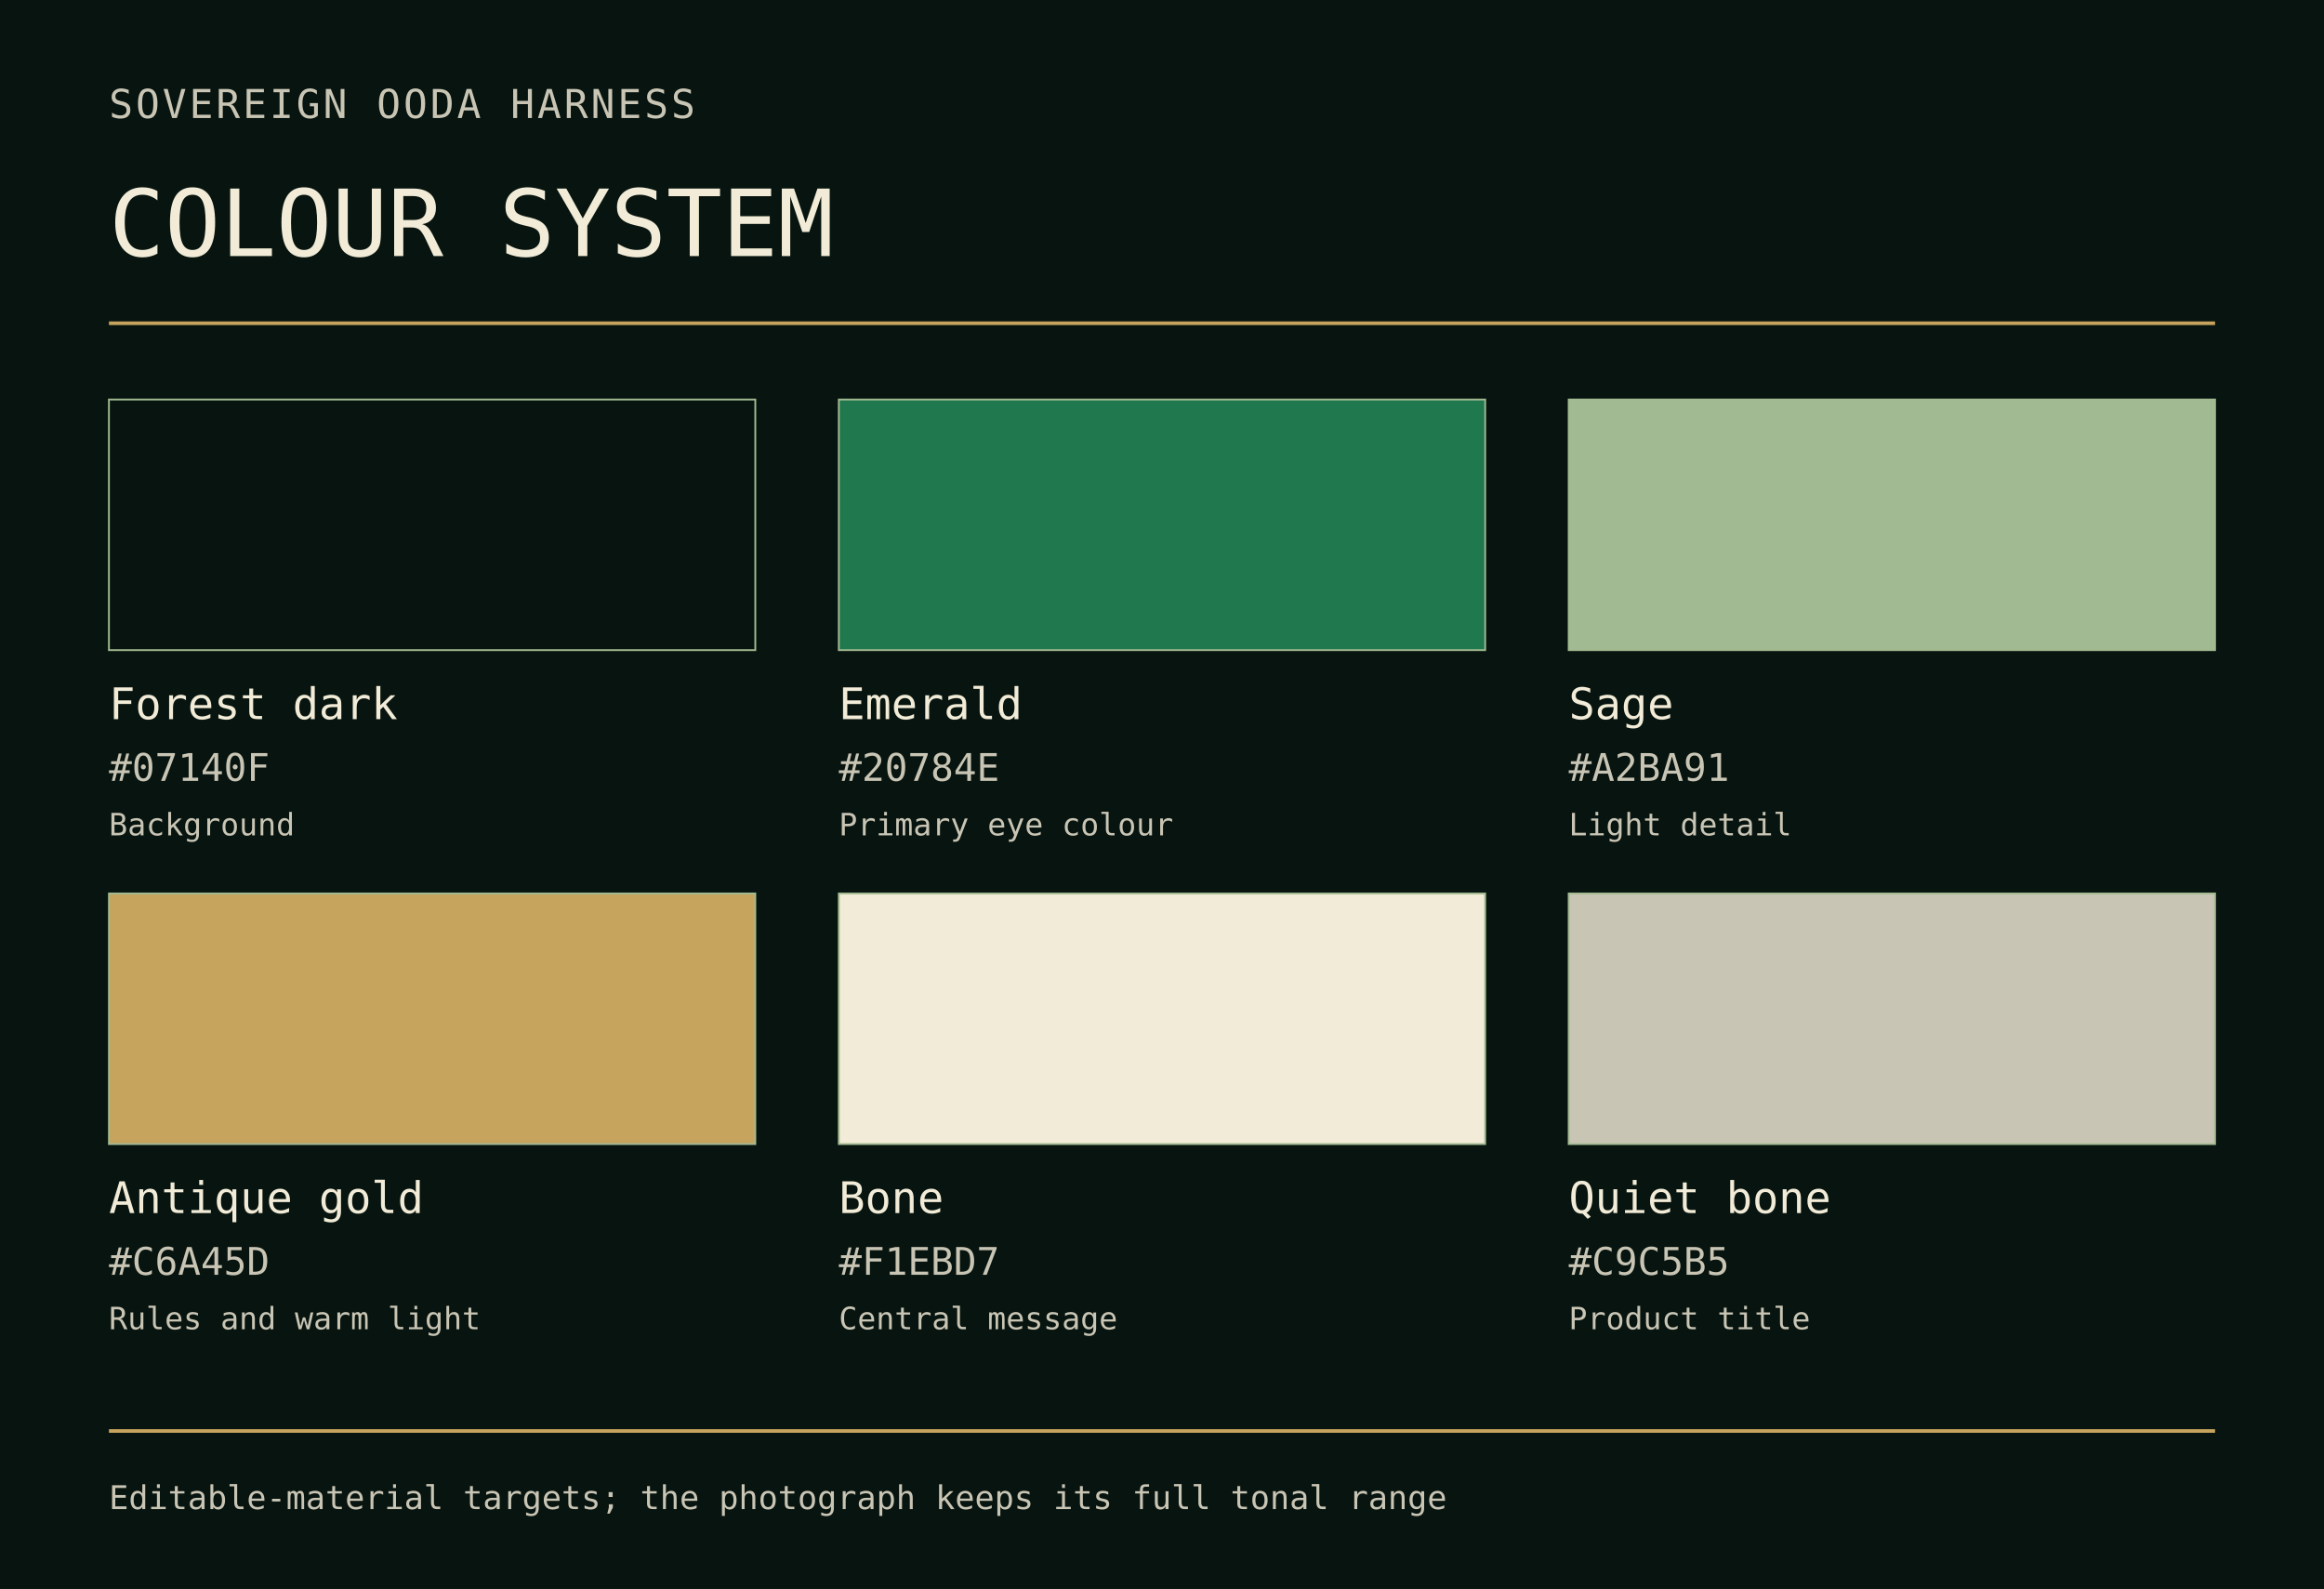
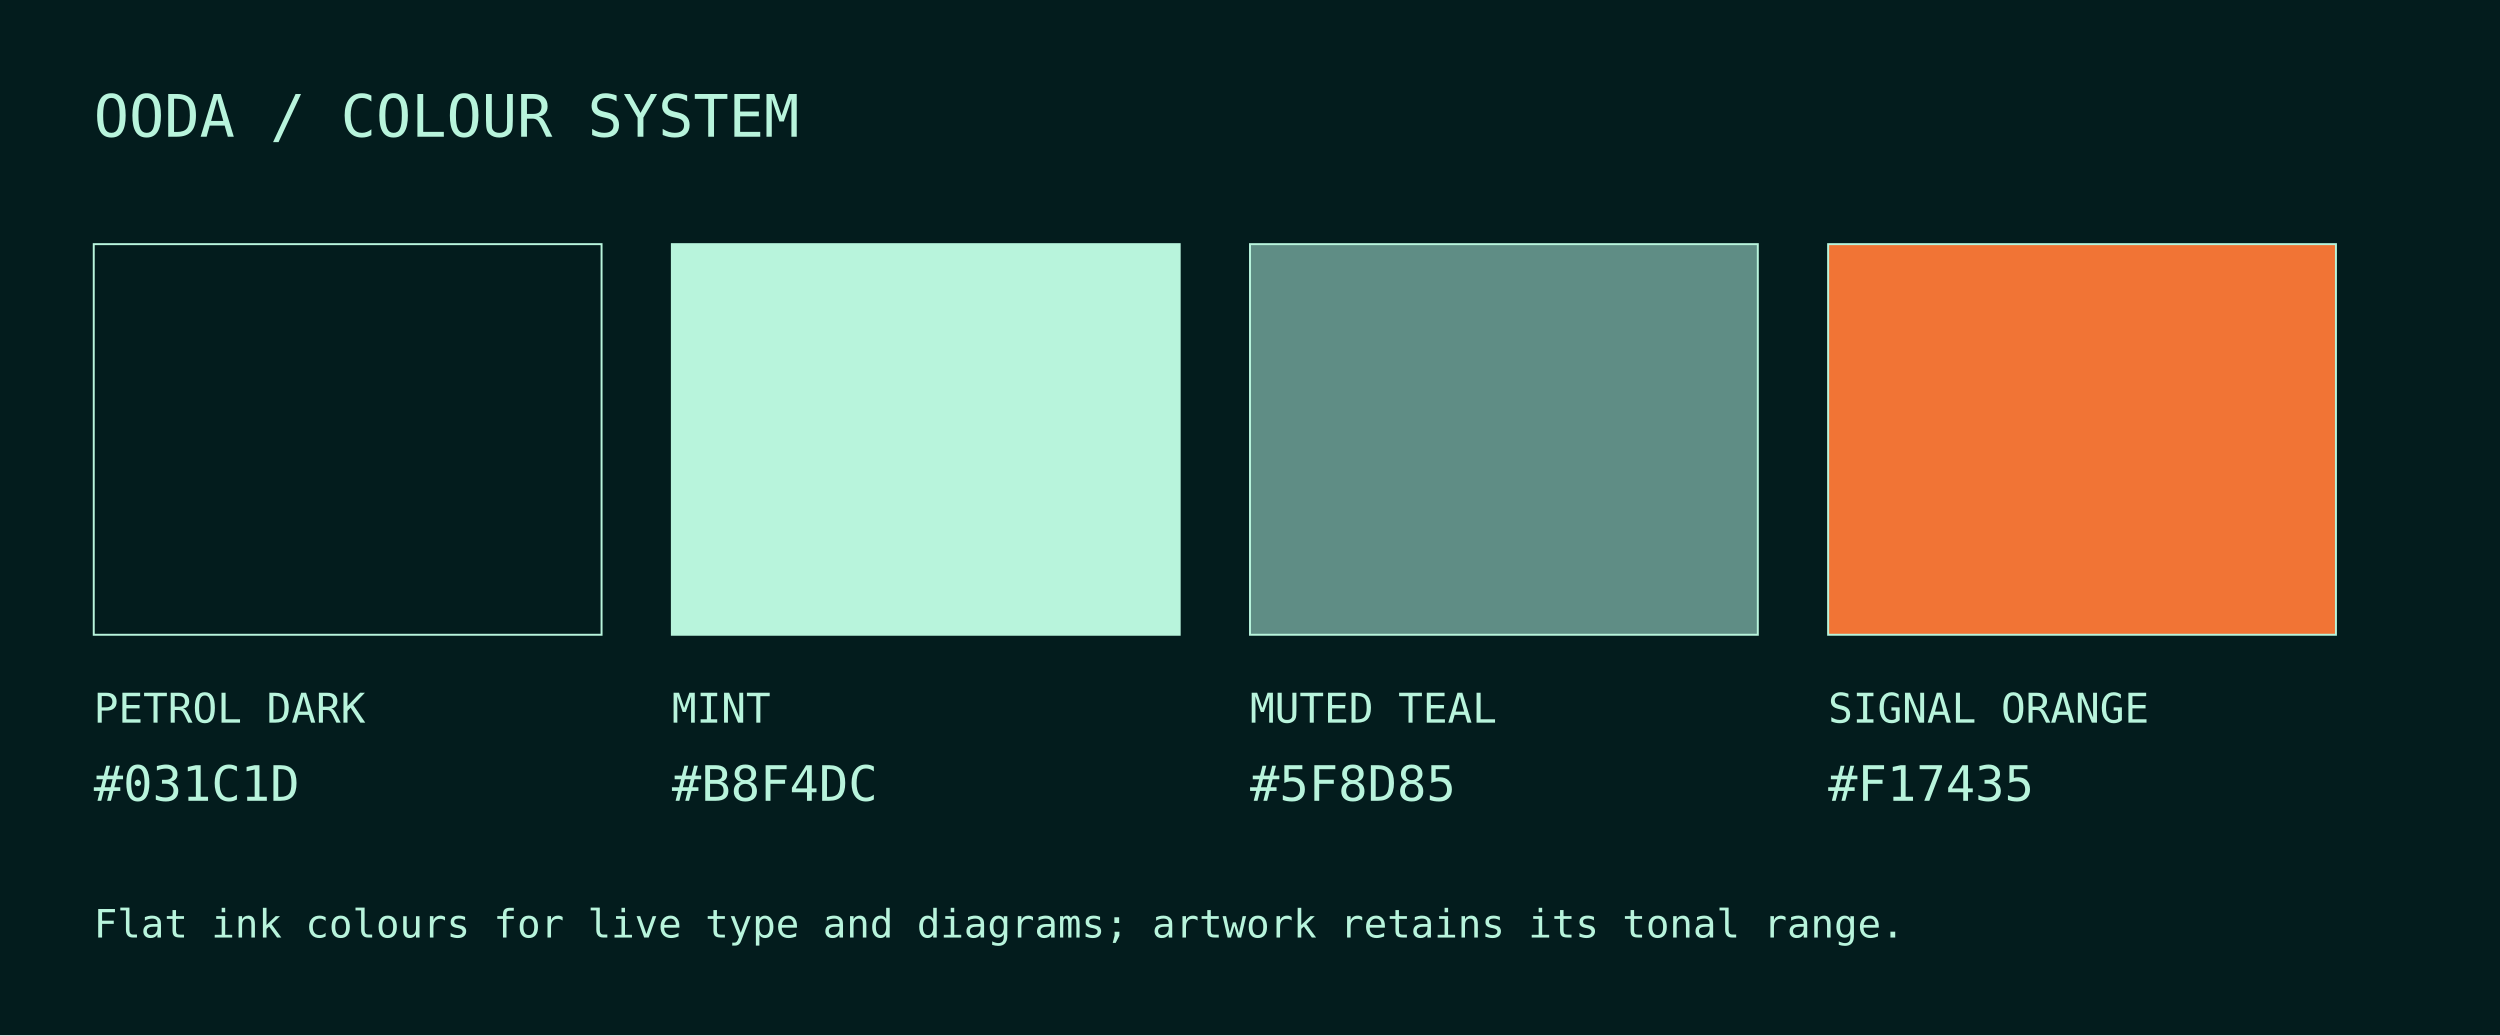
- <svg xmlns="http://www.w3.org/2000/svg" width="1280" height="875" viewBox="0 0 1280 875" role="img" aria-labelledby="title desc">
+ <svg xmlns="http://www.w3.org/2000/svg" width="1280" height="530" viewBox="0 0 1280 530" role="img" aria-labelledby="title">
  <style>
- @font-face{font-family:OodaMono;src:url('../fonts/IBMPlexMono-Regular.ttf') format('truetype');font-weight:400}
- @font-face{font-family:OodaMono;src:url('../fonts/IBMPlexMono-Medium.ttf') format('truetype');font-weight:500}
- @font-face{font-family:OodaSans;src:url('../fonts/Inter-Bold.woff2') format('woff2');font-weight:700}
+ @font-face{font-family:OodaMono;src:url('../fonts/IBMPlexMono-Regular.ttf');font-weight:400}
+ @font-face{font-family:OodaMono;src:url('../fonts/IBMPlexMono-Medium.ttf');font-weight:500}
+ @font-face{font-family:OodaSans;src:url('../fonts/Inter-Bold.woff2');font-weight:700}
+ @font-face{font-family:OodaCondensed;src:url('../fonts/BarlowCondensed-Regular.ttf');font-weight:400}
+ @font-face{font-family:OodaCondensed;src:url('../fonts/BarlowCondensed-Bold.ttf');font-weight:700}
+ @font-face{font-family:OodaCondensed;src:url('../fonts/BarlowCondensed-Black.ttf');font-weight:900}
text{font-kerning:normal;text-rendering:geometricPrecision}
- .mono{font-family:OodaMono,'IBM Plex Mono',monospace;font-weight:500}
- .small{font-family:OodaMono,'IBM Plex Mono',monospace;font-weight:400}
- .message{font-family:OodaSans,Inter,sans-serif;font-weight:700}
+ .mono,.small{font-family:OodaMono,monospace;font-weight:400}
+ .mono{font-weight:500}.message,.sans{font-family:OodaSans,sans-serif;font-weight:700}
+ .condensed{font-family:OodaCondensed,sans-serif;font-weight:700}
</style>
-   <rect width="1280" height="875" fill="#07140F" />
-   <text class="mono" x="60" y="65" font-size="22" fill="#C9C5B5" text-anchor="start" letter-spacing="1.5">SOVEREIGN OODA HARNESS</text>
-   <text class="mono" x="60" y="141" font-size="51" fill="#F1EBD7" text-anchor="start" letter-spacing="0">COLOUR SYSTEM</text>
-   <path d="M60 178H1220" fill="none" stroke="#C6A45D" stroke-width="2" />
-   <rect x="60" y="220" width="356" height="138" fill="#07140F" stroke="#A2BA91" stroke-width="1" />
-   <text class="mono" x="60" y="396" font-size="24" fill="#F1EBD7" text-anchor="start" letter-spacing="0">Forest dark</text>
-   <text class="small" x="60" y="430" font-size="21" fill="#C9C5B5" text-anchor="start" letter-spacing="0">#07140F</text>
-   <text class="small" x="60" y="460" font-size="17" fill="#C9C5B5" text-anchor="start" letter-spacing="0">Background</text>
-   <rect x="462" y="220" width="356" height="138" fill="#20784E" stroke="#A2BA91" stroke-width="1" />
-   <text class="mono" x="462" y="396" font-size="24" fill="#F1EBD7" text-anchor="start" letter-spacing="0">Emerald</text>
-   <text class="small" x="462" y="430" font-size="21" fill="#C9C5B5" text-anchor="start" letter-spacing="0">#20784E</text>
-   <text class="small" x="462" y="460" font-size="17" fill="#C9C5B5" text-anchor="start" letter-spacing="0">Primary eye colour</text>
-   <rect x="864" y="220" width="356" height="138" fill="#A2BA91" stroke="#A2BA91" stroke-width="1" />
-   <text class="mono" x="864" y="396" font-size="24" fill="#F1EBD7" text-anchor="start" letter-spacing="0">Sage</text>
-   <text class="small" x="864" y="430" font-size="21" fill="#C9C5B5" text-anchor="start" letter-spacing="0">#A2BA91</text>
-   <text class="small" x="864" y="460" font-size="17" fill="#C9C5B5" text-anchor="start" letter-spacing="0">Light detail</text>
-   <rect x="60" y="492" width="356" height="138" fill="#C6A45D" stroke="#A2BA91" stroke-width="1" />
-   <text class="mono" x="60" y="668" font-size="24" fill="#F1EBD7" text-anchor="start" letter-spacing="0">Antique gold</text>
-   <text class="small" x="60" y="702" font-size="21" fill="#C9C5B5" text-anchor="start" letter-spacing="0">#C6A45D</text>
-   <text class="small" x="60" y="732" font-size="17" fill="#C9C5B5" text-anchor="start" letter-spacing="0">Rules and warm light</text>
-   <rect x="462" y="492" width="356" height="138" fill="#F1EBD7" stroke="#A2BA91" stroke-width="1" />
-   <text class="mono" x="462" y="668" font-size="24" fill="#F1EBD7" text-anchor="start" letter-spacing="0">Bone</text>
-   <text class="small" x="462" y="702" font-size="21" fill="#C9C5B5" text-anchor="start" letter-spacing="0">#F1EBD7</text>
-   <text class="small" x="462" y="732" font-size="17" fill="#C9C5B5" text-anchor="start" letter-spacing="0">Central message</text>
-   <rect x="864" y="492" width="356" height="138" fill="#C9C5B5" stroke="#A2BA91" stroke-width="1" />
-   <text class="mono" x="864" y="668" font-size="24" fill="#F1EBD7" text-anchor="start" letter-spacing="0">Quiet bone</text>
-   <text class="small" x="864" y="702" font-size="21" fill="#C9C5B5" text-anchor="start" letter-spacing="0">#C9C5B5</text>
-   <text class="small" x="864" y="732" font-size="17" fill="#C9C5B5" text-anchor="start" letter-spacing="0">Product title</text>
-   <path d="M60 788H1220" fill="none" stroke="#C6A45D" stroke-width="2" />
-   <text class="small" x="60" y="831" font-size="18" fill="#C9C5B5" text-anchor="start" letter-spacing="0">Editable-material targets; the photograph keeps its full tonal range</text>
+   <rect width="1280" height="530" fill="#031C1D" />
+   <text x="48" y="70" font-size="30" fill="#B8F4DC" class="mono" text-anchor="start">OODA / COLOUR SYSTEM</text>
+   <rect x="48" y="125" width="260" height="200" fill="#031C1D" stroke="#B8F4DC" />
+   <text x="48" y="370" font-size="21" fill="#B8F4DC" class="mono" text-anchor="start">PETROL DARK</text>
+   <text x="48" y="410" font-size="25" fill="#B8F4DC" class="mono" text-anchor="start">#031C1D</text>
+   <rect x="344" y="125" width="260" height="200" fill="#B8F4DC" stroke="#B8F4DC" />
+   <text x="344" y="370" font-size="21" fill="#B8F4DC" class="mono" text-anchor="start">MINT</text>
+   <text x="344" y="410" font-size="25" fill="#B8F4DC" class="mono" text-anchor="start">#B8F4DC</text>
+   <rect x="640" y="125" width="260" height="200" fill="#5F8D85" stroke="#B8F4DC" />
+   <text x="640" y="370" font-size="21" fill="#B8F4DC" class="mono" text-anchor="start">MUTED TEAL</text>
+   <text x="640" y="410" font-size="25" fill="#B8F4DC" class="mono" text-anchor="start">#5F8D85</text>
+   <rect x="936" y="125" width="260" height="200" fill="#F17435" stroke="#B8F4DC" />
+   <text x="936" y="370" font-size="21" fill="#B8F4DC" class="mono" text-anchor="start">SIGNAL ORANGE</text>
+   <text x="936" y="410" font-size="25" fill="#B8F4DC" class="mono" text-anchor="start">#F17435</text>
+   <text x="48" y="480" font-size="20" fill="#B8F4DC" class="small" text-anchor="start">Flat ink colours for live type and diagrams; artwork retains its tonal range.</text>
</svg>
